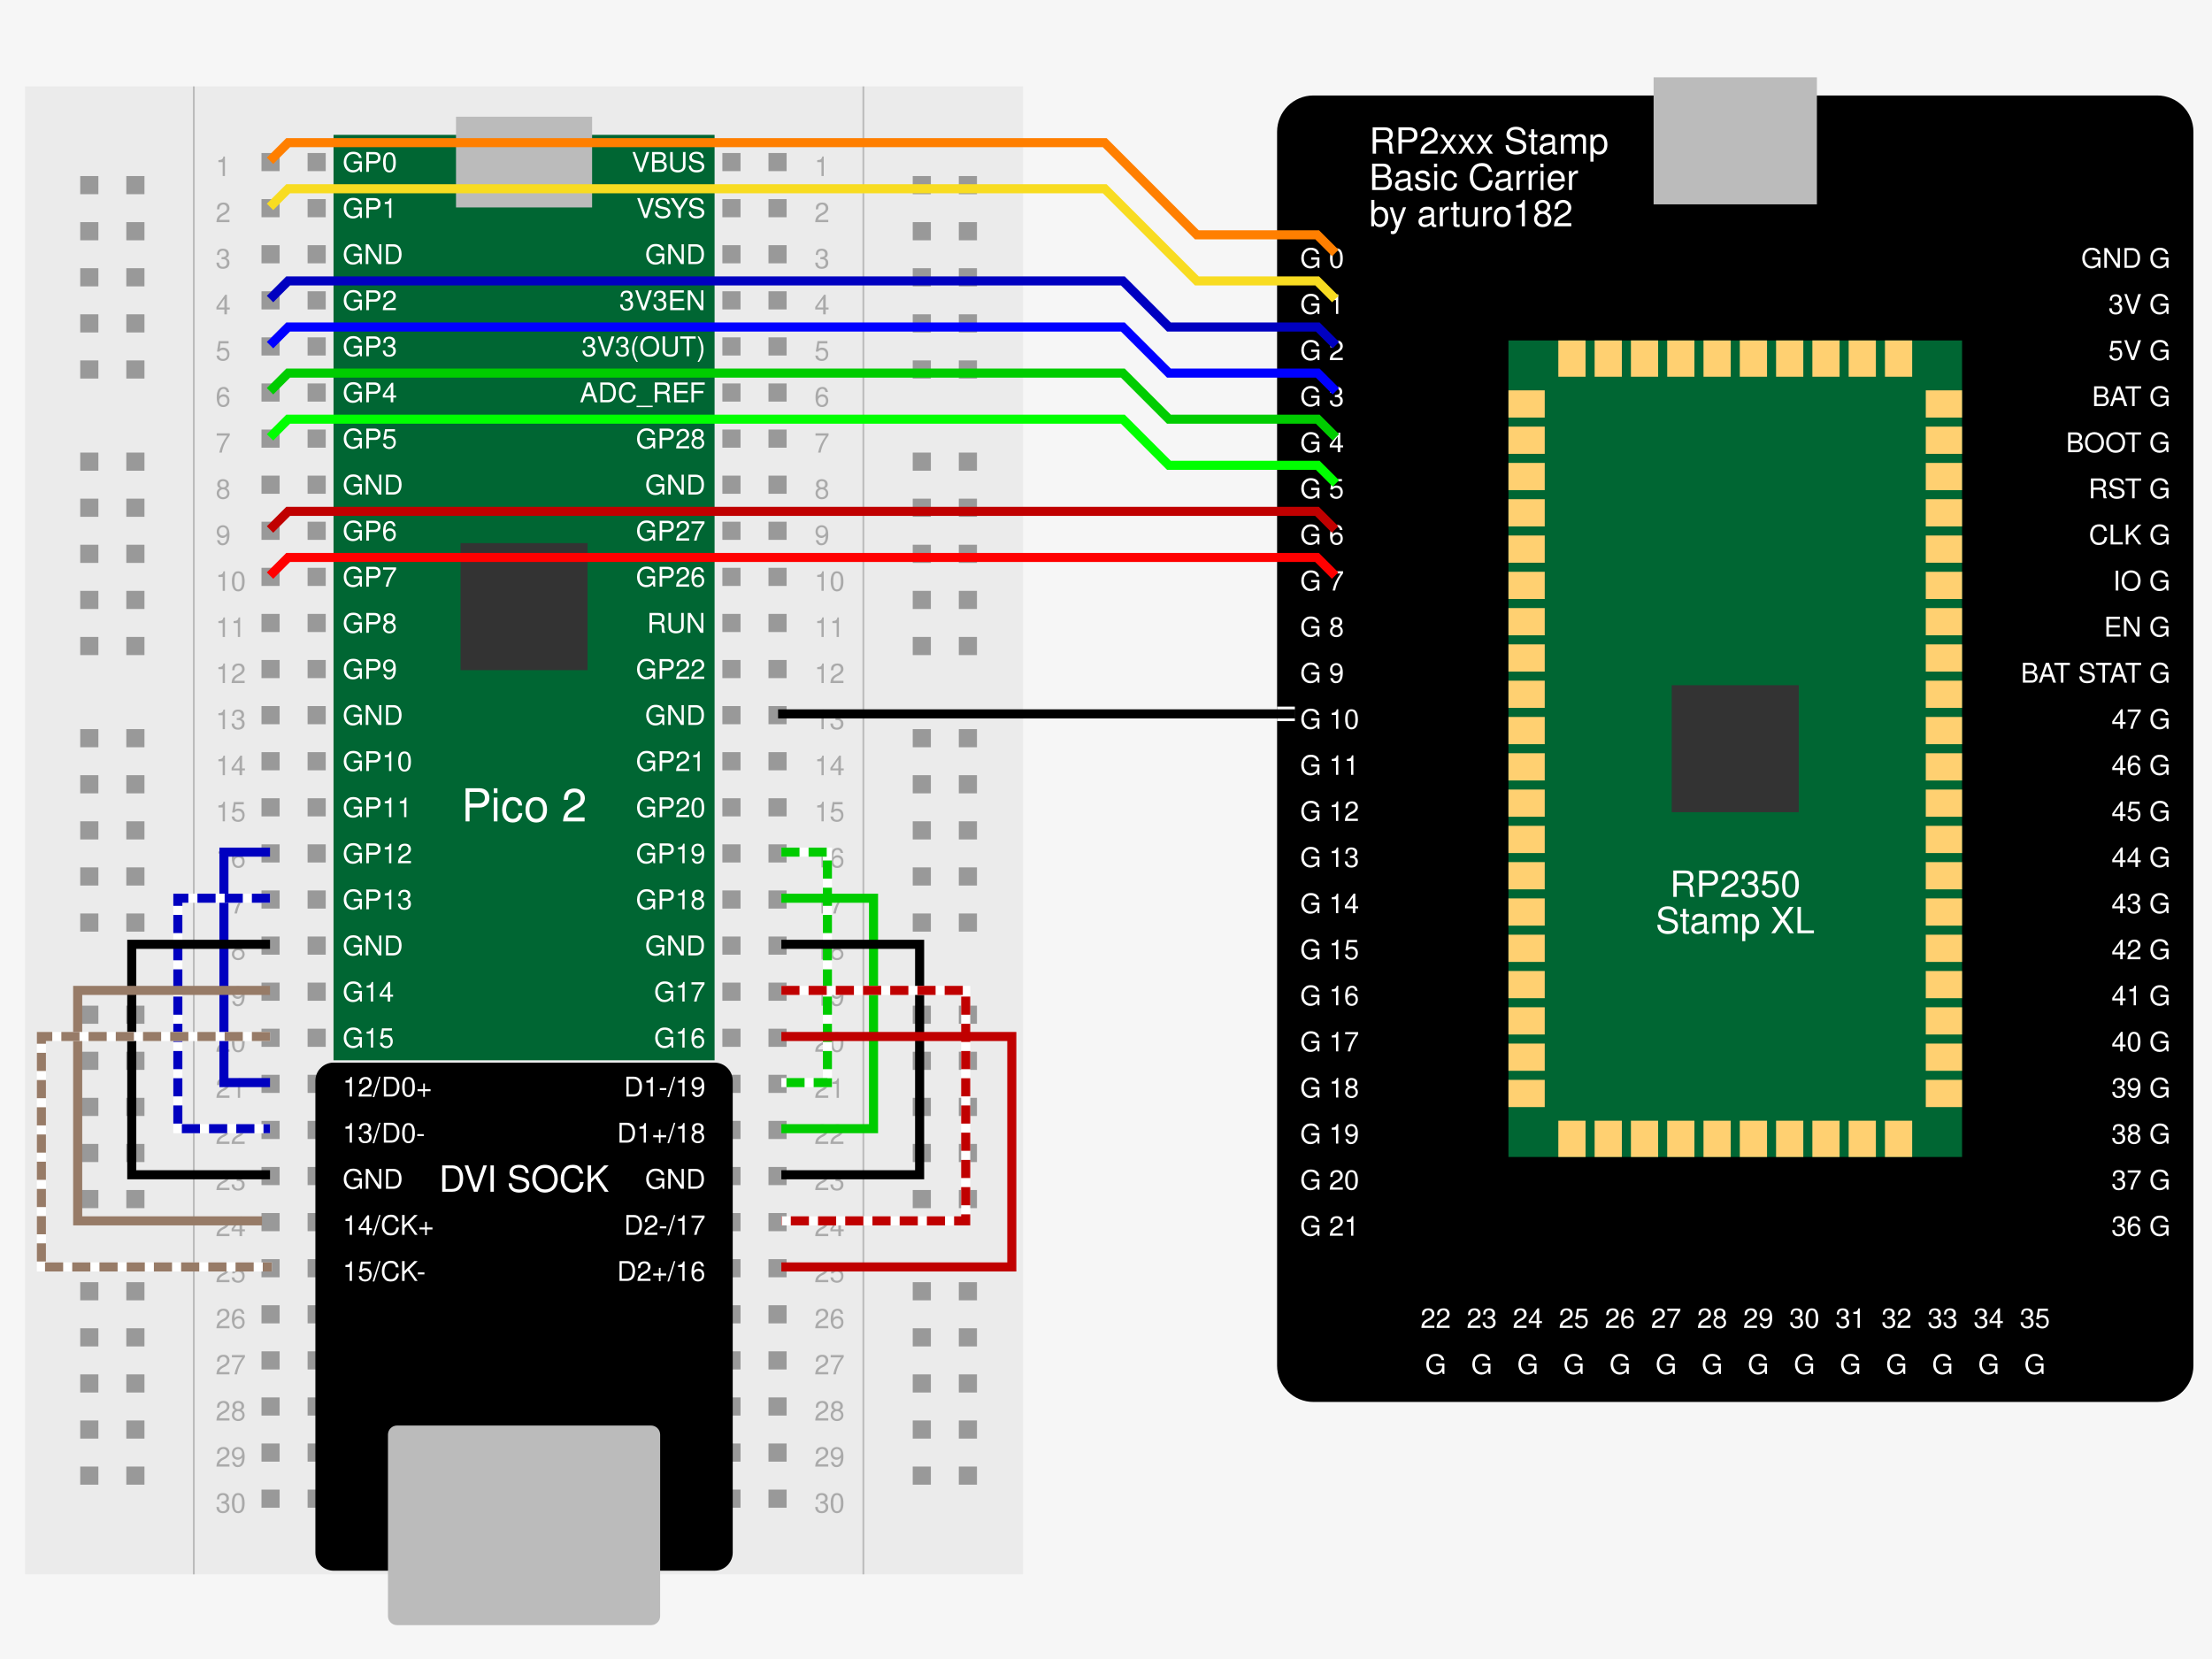
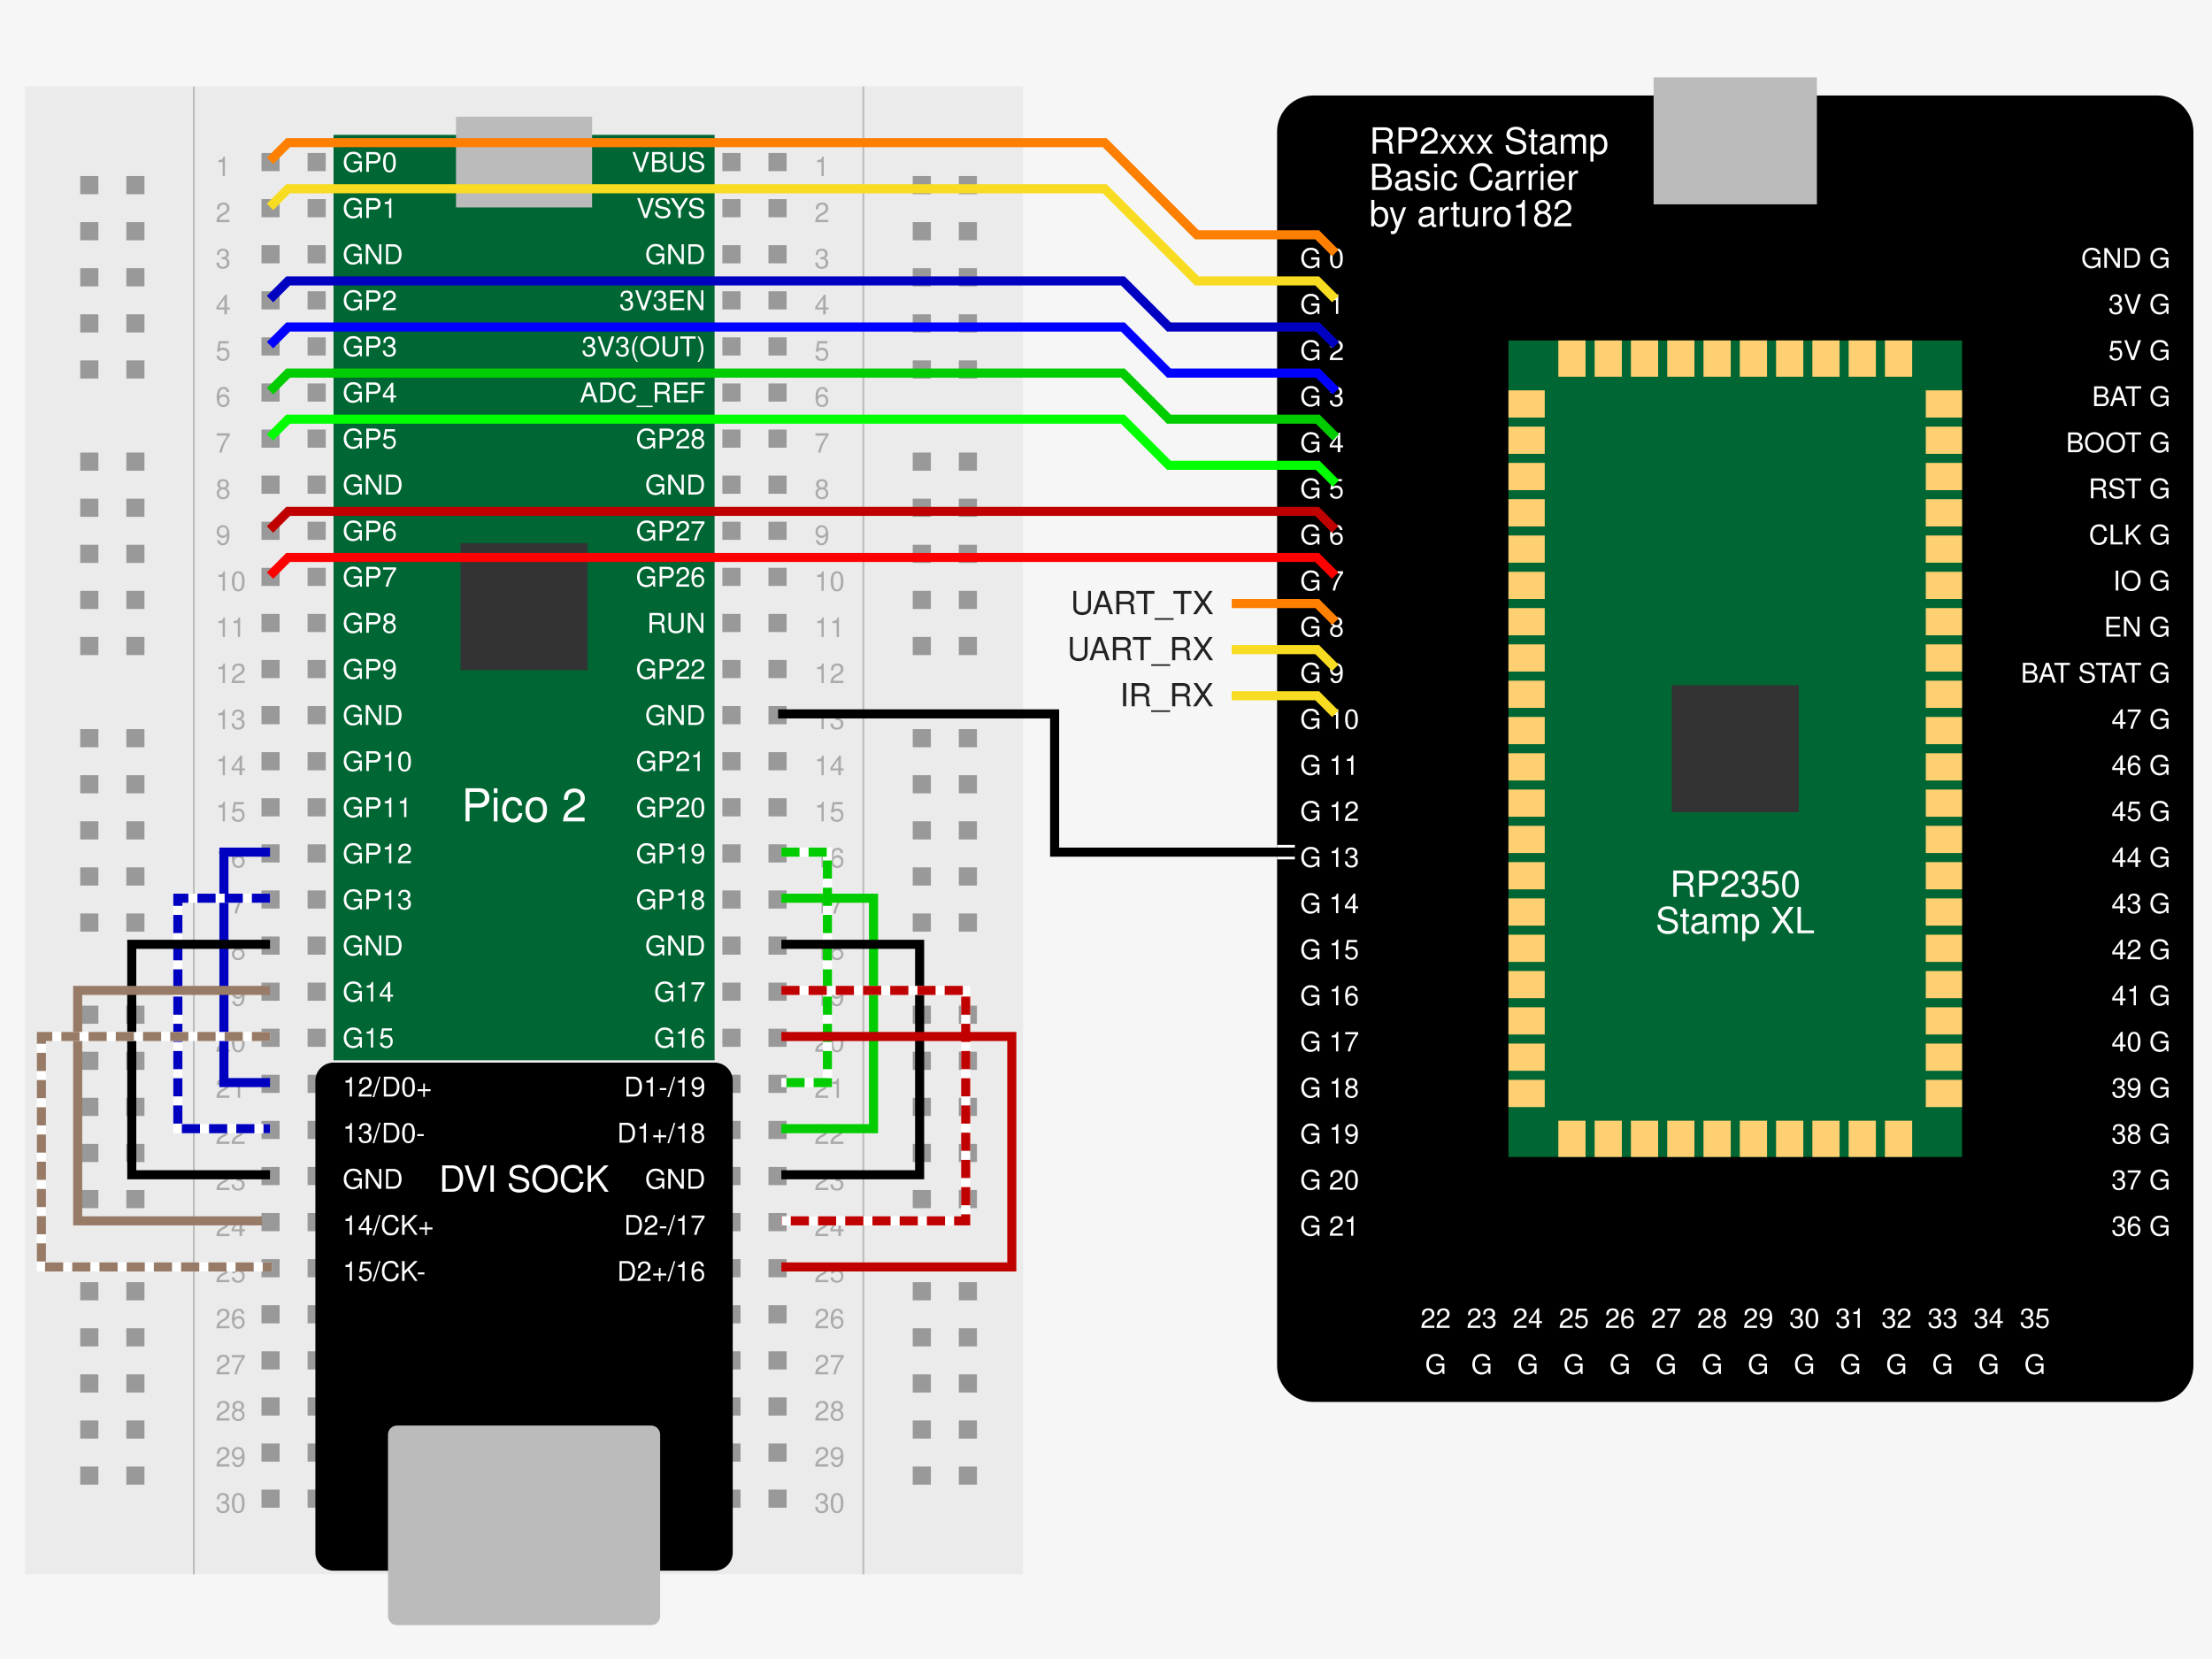
<svg xmlns="http://www.w3.org/2000/svg" viewBox="0 0 640 480" width="640">
  <defs>
    <style>
      .pcb, .background {
        stroke-width: 0;
      }
      .construction-line {
        stroke: #888;
        stroke-width: 0;
      }
      .pcb {
        fill: #063;
      }
      .f-black {
        fill: #000;
      }
      .background {
        fill: #f6f6f6;
      }
      .bb-label, .gpio-label, .pico-label, .dvi-sock-label, .stamp-label {
        font-family: Helvetica;
        font-size: 1.5px;
        fill: #ffffff;
        dominant-baseline: middle;
        stroke-width: 1;
      }
      .bb-holes, .wire, .pad-2mm {
        fill: none;
      }
      .bb-label {
        fill: #aaa;
        /* text-anchor: end; does not like this */
      }
      .pico-label {
        font-size: 2.5px;
        text-anchor: middle;
      }
      .dvi-sock-label {
        font-size: 2px;
        text-anchor: middle;
      }
      .stamp-label {
        font-size: 2px;
      }
      .gpio-label-right {
        text-anchor: end;
      }
      .gpio-label-middle {
        text-anchor: middle;
      }
      .breadboard {
        fill: #ebebeb;
      }
      .bb-holes {
        stroke: #999;
        stroke-width: 1;
        stroke-dasharray: 1 1.54;
      }
      .bb-line {
        stroke: #bbb;
        stroke-width: .1;
      }
      .micro-usb, .usb-c, .dvi-sock-usb-socket {
        fill: #bbbbbb;
      }
      .rp2 {
        fill: #333333;
      }
      .wire {
        stroke-width: .5;
      }
      .s-orange {
        stroke: #ff7f00;
      }
      .s-orange {
        stroke: #ff7f00;
      }
      .s-white-s {
        stroke: #ffffff;
        stroke-width: .8;
      }
      .s-white {
        stroke: #ffffff;
      }
      .s-yellow {
        stroke: #f8dc21;
      }
      .s-black {
        stroke: #000;
      }
      .s-red {
        stroke: #c00000;
      }
      .s-light-red {
        stroke: #f00;
      }
      .s-brown {
        stroke: #977b67;
      }
      .s-light-brown {
        stroke: #ffd071;
      }
      .s-green {
        stroke: #0c0;
      }
      .s-light-green {
        stroke: #0f0;
      }
      .s-blue {
        stroke: #0000c0;
      }
      .s-light-blue {
        stroke: #00f;
      }
      .s-dashed {
        stroke-dasharray: 1 .5;
+       }
+       .black-label {
+         fill: #222222;
      }
      .pad-2mm {
        stroke-width: 2;
        stroke-dasharray: 1.5 .5;
      }
    </style>
    <g id="bb-pin-nos">
      <g transform="translate(0 1.37)" class="bb-label">
        <text>1</text>
        <text y="2.54">2</text>
        <text y="5.08">3</text>
        <text y="7.62">4</text>
        <text y="10.16">5</text>
        <text y="12.7">6</text>
        <text y="15.24">7</text>
        <text y="17.78">8</text>
        <text y="20.32">9</text>
        <text y="22.86">10</text>
        <text y="25.4">11</text>
        <text y="27.94">12</text>
        <text y="30.48">13</text>
        <text y="33.02">14</text>
        <text y="35.56">15</text>
        <text y="38.1">16</text>
        <text y="40.64">17</text>
        <text y="43.18">18</text>
        <text y="45.72">19</text>
        <text y="48.26">20</text>
        <text y="50.8">21</text>
        <text y="53.34">22</text>
        <text y="55.88">23</text>
        <text y="58.42">24</text>
        <text y="60.96">25</text>
        <text y="63.5">26</text>
        <text y="66.04">27</text>
        <text y="68.58">28</text>
        <text y="71.12">29</text>
        <text y="73.66">30</text>
      </g>
    </g>
    <g id="bb-holes-5x30">
      <path class="bb-holes" d="m1,1 v74.66 M3.54,1 v74.66 M6.08,1 v74.66 M8.62,1 v74.66 M11.16,1 v74.66" />
    </g>
    <g id="bb-holes-2x5">
      <path class="bb-holes" d="m1,1 v11.16 M3.54,1 v11.16" />
    </g>
    <g id="bb-power-holes">
      <use href="#bb-holes-2x5" />
      <use href="#bb-holes-2x5" y="15.24" />
      <use href="#bb-holes-2x5" y="30.48" />
      <use href="#bb-holes-2x5" y="45.72" />
      <use href="#bb-holes-2x5" y="60.96" />
    </g>
    <g id="half-size-bb">
      <rect class="breadboard" width="55" height="82" />
      <path class="bb-line" d="m9.3,0 v82" />
      <path class="construction-line" d="m27.5,0 v82 M0,41 h55" />
      <path class="bb-line" d="m46.2,0 v82" />
      <g transform="translate(0 3.67)">
        <g transform="translate(0.5 -0.6)">
          <use href="#bb-pin-nos" x="10" />
          <use href="#bb-pin-nos" x="43" />
        </g>
        <use href="#bb-power-holes" x="2.54" y="0.27" />
        <use href="#bb-power-holes" x="48.42" y="0.27" />
        <g transform="translate(12.53 -1)">
          <use href="#bb-holes-5x30" />
          <use href="#bb-holes-5x30" x="17.78" />
        </g>
      </g>
    </g>
    <g id="rpi-pico-footprint">
      <rect class="pcb" width="21" height="51" />
      <path class="construction-line" d="m10.5,0 v51" />
      <rect class="micro-usb" x="6.75" y="-1" width="7.5" height="5" />
      <rect class="rp2" x="7" y="22.5" width="7" height="7" />
      <g class="gpio-label" transform="translate(0.5 1.54)">
        <text>GP0</text>
        <text y="2.54">GP1</text>
        <text y="5.08">GND</text>
        <text y="7.62">GP2</text>
        <text y="10.16">GP3</text>
        <text y="12.7">GP4</text>
        <text y="15.24">GP5</text>
        <text y="17.78">GND</text>
        <text y="20.32">GP6</text>
        <text y="22.86">GP7</text>
        <text y="25.4">GP8</text>
        <text y="27.94">GP9</text>
        <text y="30.48">GND</text>
        <text y="33.02">GP10</text>
        <text y="35.56">GP11</text>
        <text y="38.1">GP12</text>
        <text y="40.64">GP13</text>
        <text y="43.18">GND</text>
        <text y="45.72">G14</text>
        <text y="48.26">G15</text>
        <g class="gpio-label-right" transform="translate(20 0)">
          <text>VBUS</text>
          <text y="2.54">VSYS</text>
          <text y="5.08">GND</text>
          <text y="7.62">3V3EN</text>
          <text y="10.16">3V3(OUT)</text>
          <text y="12.7">ADC_REF</text>
          <text y="15.24">GP28</text>
          <text y="17.78">GND</text>
          <text y="20.32">GP27</text>
          <text y="22.86">GP26</text>
          <text y="25.4">RUN</text>
          <text y="27.94">GP22</text>
          <text y="30.48">GND</text>
          <text y="33.02">GP21</text>
          <text y="35.56">GP20</text>
          <text y="38.1">GP19</text>
          <text y="40.64">GP18</text>
          <text y="43.18">GND</text>
          <text y="45.72">G17</text>
          <text y="48.26">G16</text>
        </g>
      </g>
    </g>
    <g id="rpi-pico2">
      <use href="#rpi-pico-footprint" />
      <g class="pico-label" transform="translate(10.5 37)">
        <text>Pico 2</text>
      </g>
    </g>
    <g id="solderparty-rp2350-stamp-xl">
      <rect class="pcb" width="25" height="45" />
      <path class="pad-2mm s-light-brown" d="m2.75,1 h20 m1.25,1.75 v40 m-1.75,1.25 h-20 m-1.25,-1.75 v-40" />
      <path class="construction-line" d="m12.5,0 v45 m-12.5,-22.5 h25" />
      <rect class="rp2" x="9" y="19" width="7" height="7" />
      <g class="gpio-label-middle stamp-label" transform="translate(12.5 30)">
        <text>RP2350</text>
        <text y="2">Stamp XL</text>
      </g>
    </g>
    <g id="solderparty-rp2xxxx-stamp-carrier-basic">
      <rect class="pcb f-black" width="50.5" height="72" rx="2" />
      <path class="construction-line" d="m25.25,0 v72 m-25.25,-36 h 50.5" />
      <rect class="usb-c" x="20.75" y="-1" width="9" height="7" />
      <g class="gpio-label" transform="translate(1.27 9)">
        <text>G  0</text>
        <text y="2.54">G  1</text>
        <text y="5.08">G  2</text>
        <text y="7.62">G  3</text>
        <text y="10.16">G  4</text>
        <text y="12.7">G  5</text>
        <text y="15.24">G  6</text>
        <text y="17.78">G  7</text>
        <text y="20.32">G  8</text>
        <text y="22.86">G  9</text>
        <text y="25.4">G  10</text>
        <text y="27.94">G  11</text>
        <text y="30.48">G  12</text>
        <text y="33.02">G  13</text>
        <text y="35.56">G  14</text>
        <text y="38.1">G  15</text>
        <text y="40.64">G  16</text>
        <text y="43.18">G  17</text>
        <text y="45.72">G  18</text>
        <text y="48.26">G  19</text>
        <text y="50.8">G  20</text>
        <text y="53.34">G  21</text>
        <g class="gpio-label-middle" transform="translate(7.47 58.42)">
          <text>22</text>
          <text x="2.54">23</text>
          <text x="5.08">24</text>
          <text x="7.62">25</text>
          <text x="10.16">26</text>
          <text x="12.7">27</text>
          <text x="15.24">28</text>
          <text x="17.78">29</text>
          <text x="20.32">30</text>
          <text x="22.86">31</text>
          <text x="25.4">32</text>
          <text x="27.94">33</text>
          <text x="30.48">34</text>
          <text x="33.02">35</text>
          <g class="gpio-label-middle" transform="translate(0 2.54)">
            <text>G</text>
            <text x="2.54">G</text>
            <text x="5.08">G</text>
            <text x="7.62">G</text>
            <text x="10.16">G</text>
            <text x="12.7">G</text>
            <text x="15.24">G</text>
            <text x="17.78">G</text>
            <text x="20.32">G</text>
            <text x="22.86">G</text>
            <text x="25.4">G</text>
            <text x="27.94">G</text>
            <text x="30.48">G</text>
            <text x="33.02">G</text>
          </g>
        </g>
        <g class="gpio-label-right" transform="translate(47.96 0)">
          <text>GND  G</text>
          <text y="2.54">3V  G</text>
          <text y="5.08">5V  G</text>
          <text y="7.62">BAT  G</text>
          <text y="10.16">BOOT  G</text>
          <text y="12.7">RST  G</text>
          <text y="15.24">CLK  G</text>
          <text y="17.78">IO  G</text>
          <text y="20.32">EN  G</text>
          <text y="22.86">BAT STAT  G</text>
          <text y="25.4">47  G</text>
          <text y="27.94">46  G</text>
          <text y="30.48">45  G</text>
          <text y="33.02">44  G</text>
          <text y="35.56">43  G</text>
          <text y="38.1">42  G</text>
          <text y="40.64">41  G</text>
          <text y="43.18">40  G</text>
          <text y="45.72">39  G</text>
          <text y="48.26">38  G</text>
          <text y="50.8">37  G</text>
          <text y="53.34">36  G</text>
        </g>
      </g>
      <g class="stamp-label" transform="translate(5.08 2.54)">
        <text>RP2xxx Stamp</text>
        <text y="2">Basic Carrier</text>
        <text y="4">by arturo182</text>
      </g>
    </g>
    <g id="dvi-sock">
      <rect class="dvi-sock-pcb" width="23" height="28" rx="1" />
      <path class="construction-line" d="m11.5,0 v28" />
      <rect class="dvi-sock-usb-socket" x="4" y="20" width="15" height="11" rx=".5" />
      <g class="dvi-sock-label" transform="translate(11.5 1.37)">
        <text y="5.08">DVI SOCK</text>
      </g>
      <g class="gpio-label" transform="translate(1.5 1.37)">
        <text>12/D0+</text>
        <text y="2.54">13/D0-</text>
        <text y="5.08">GND</text>
        <text y="7.62">14/CK+</text>
        <text y="10.16">15/CK-</text>
        <g class="gpio-label-right" transform="translate(20 0)">
          <text>D1-/19</text>
          <text y="2.54">D1+/18</text>
          <text y="5.08">GND</text>
          <text y="7.62">D2-/17</text>
          <text y="10.16">D2+/16</text>
        </g>
      </g>
      <path class="construction-line" d="m11.5,0 v31" />
    </g>
    <g id="wires-stamp-carrier-to-pico2">
      <g class="wire" transform="translate(9 1)">
        <path class="s-orange" d="m0,0 l1-1 h45 l5.08 5.08 h6.63 l1,1" />
        <path class="s-yellow" d="m0,2.54 l1-1 h45 l5.08 5.08 h6.63 l1,1" />
-         <path class="s-white-s " d="m55.5,30.48 h.98" />
-         <path class="s-black" d="m28,30.48 h28.5" />
+         <path class="s-white-s " d="m55.5,38.1 h.98" />
+         <path class="s-black" d="m28,30.48 h15.24 v7.62 h13.26" />
        <path class="s-blue" d="m0,7.62 l1-1 h46 l2.54 2.54 h8.2 l1,1" />
        <path class="s-light-blue" d="m0,10.16 l1,-1 h46 l2.54 2.54 h8.2 l1,1" />
        <path class="s-green" d="m0,12.7 l1-1 h46 l2.54,2.54 h8.2 l1,1" />
        <path class="s-light-green" d="m0,15.24 l1-1 h46 l2.54,2.54 h8.2 l1,1" />
        <path class="s-red" d="m0,20.32 l1-1 h56.7 l1,1" />
        <path class="s-light-red" d="m0,22.86 l1-1 h56.7 l1,1" />
+         <g transform="translate(52 24.4)">
+           <path class="s-orange" d="m1,0 h4.71 l1,1" />
+           <path class="s-yellow" d="m1,2.54 h4.71 l1,1" />
+           <path class="s-yellow" d="m1,5.08 h4.71 l1,1" />
+           <g class="gpio-label gpio-label-right black-label" style="font-size: 1.75px;">
+             <text>UART_TX</text>
+             <text y="2.54">UART_RX</text>
+             <text y="5.08"> IR_RX</text>
+           </g>
+         </g>
      </g>
    </g>
    <g id="wires-pico-to-dvi-sock" class="wire">
      <path class="s-blue" d="m12.7,38.1 h-2.54 v12.7 h2.54" />
      <path class="s-white" d="m12.7,40.64 h-5.08 v12.7h5.08" />
      <path class="s-blue s-dashed" d="m12.7,40.64 h-5.08 v12.7h5.08" />
      <path class="s-black" d="m12.7,43.18 h-7.62 v12.7 h7.62" />
      <path class="s-brown" d="m12.7,45.72 h-10.6 v12.7 h10.16" />
      <path class="s-white" d="m12.7,48.26 h-12.6 v12.7 h12.7" />
      <path class="s-brown s-dashed" d="m12.7,48.26 h-12.6 v12.7 h12.7" />
      <g transform="translate(40.88 0)">
        <path class="s-white" d="m0,38.1 h2.54 v12.7 h-2.54" />
        <path class="s-green s-dashed" d="m0,38.1 h2.54 v12.7 h-2.54" />
        <path class="s-green" d="m0,40.64 h5.08 v12.7h-5.08" />
        <path class="s-black" d="m0,43.18 h7.62 v12.7 h-7.62" />
        <path class="s-white" d="m0,45.72 h10.16 v12.7 h-10.16" />
        <path class="s-red s-dashed" d="m0,45.72 h10.16 v12.7 h-10.16" />
        <path class="s-red" d="m0,48.26 h12.7 v12.7 h-12.7" />
      </g>
    </g>
    <g id="config8">
      <use href="#half-size-bb" x="1" />
      <use href="#rpi-pico2" x="18" y="2.67" />
      <use href="#dvi-sock" x="17" y="53.8" />
      <use href="#wires-pico-to-dvi-sock" x="1.8" y="4.1" />
      <use href="#solderparty-rp2xxxx-stamp-carrier-basic" x="70" y=".5" />
      <use href="#solderparty-rp2350-stamp-xl" x="82.75" y="14" />
      <use href="#wires-stamp-carrier-to-pico2" x="5.5" y="3.1" />
    </g>
  </defs>
  <rect class="background" width="640" height="480" />
  <path class="construction-line" d="m320,0 v480 m-320,-240 h640" />
  <g transform="translate(2 25) scale(5.25 5.25)">
    <use href="#config8" />
  </g>
</svg>
